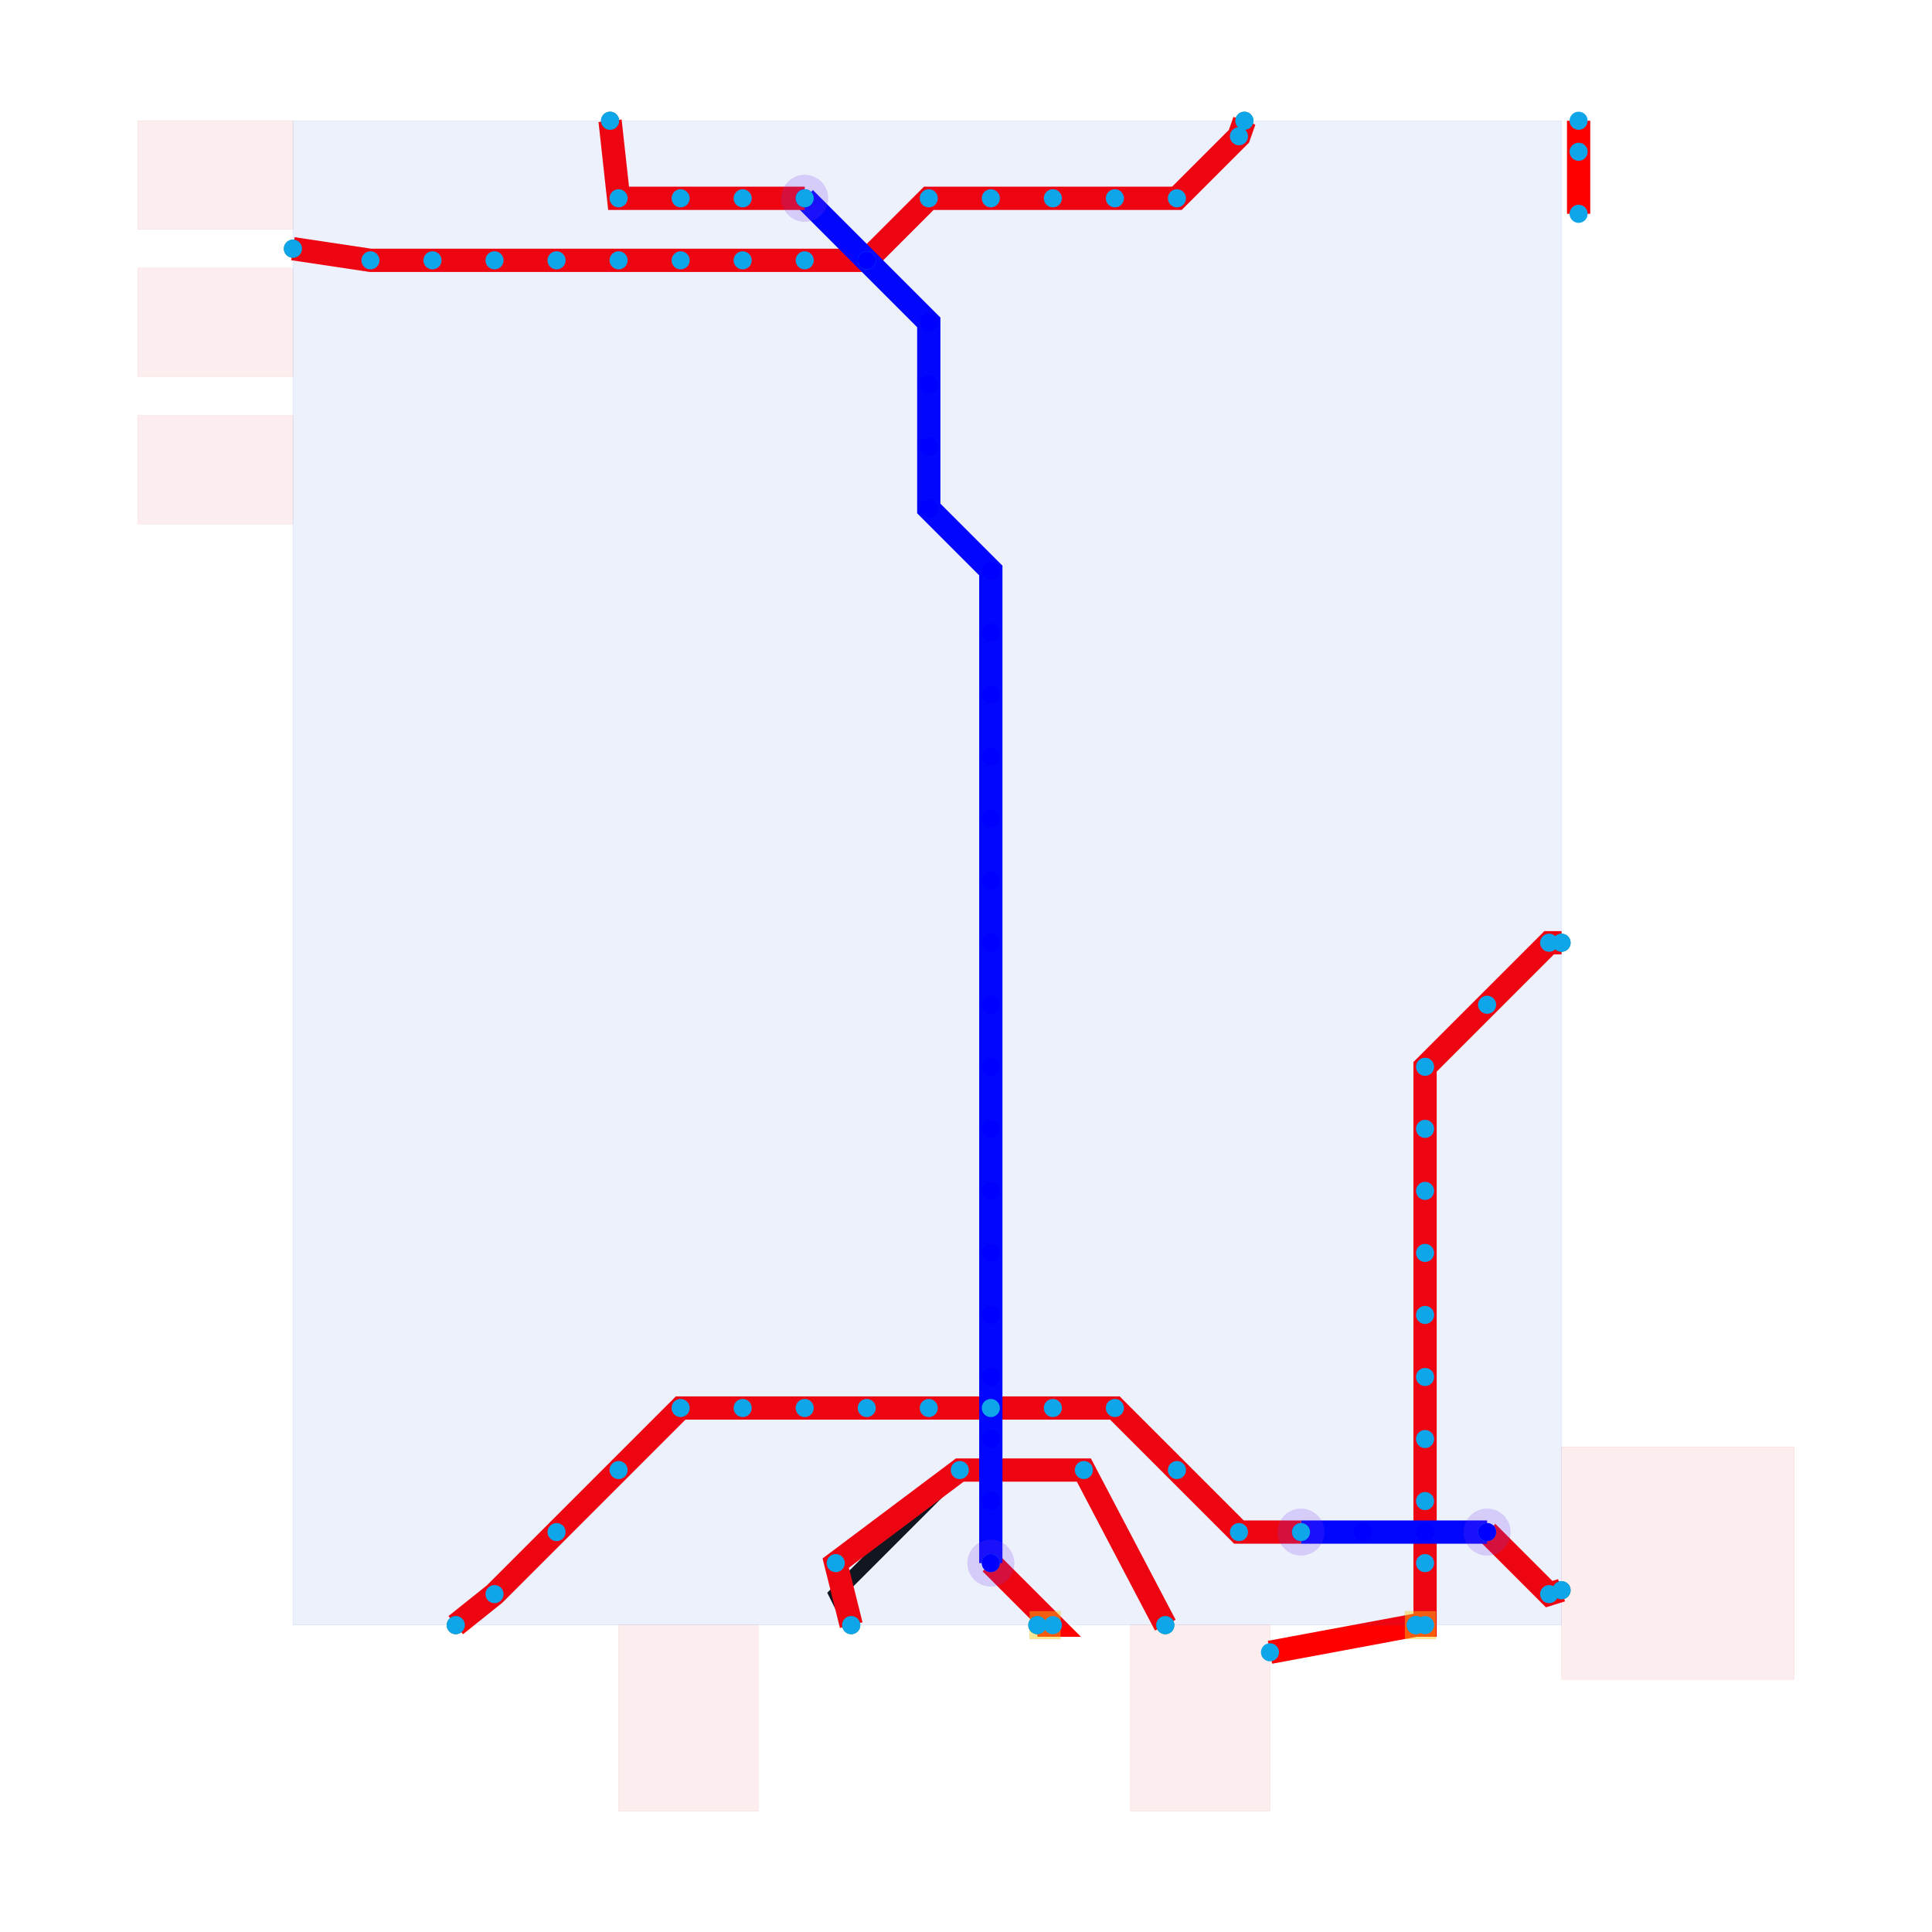
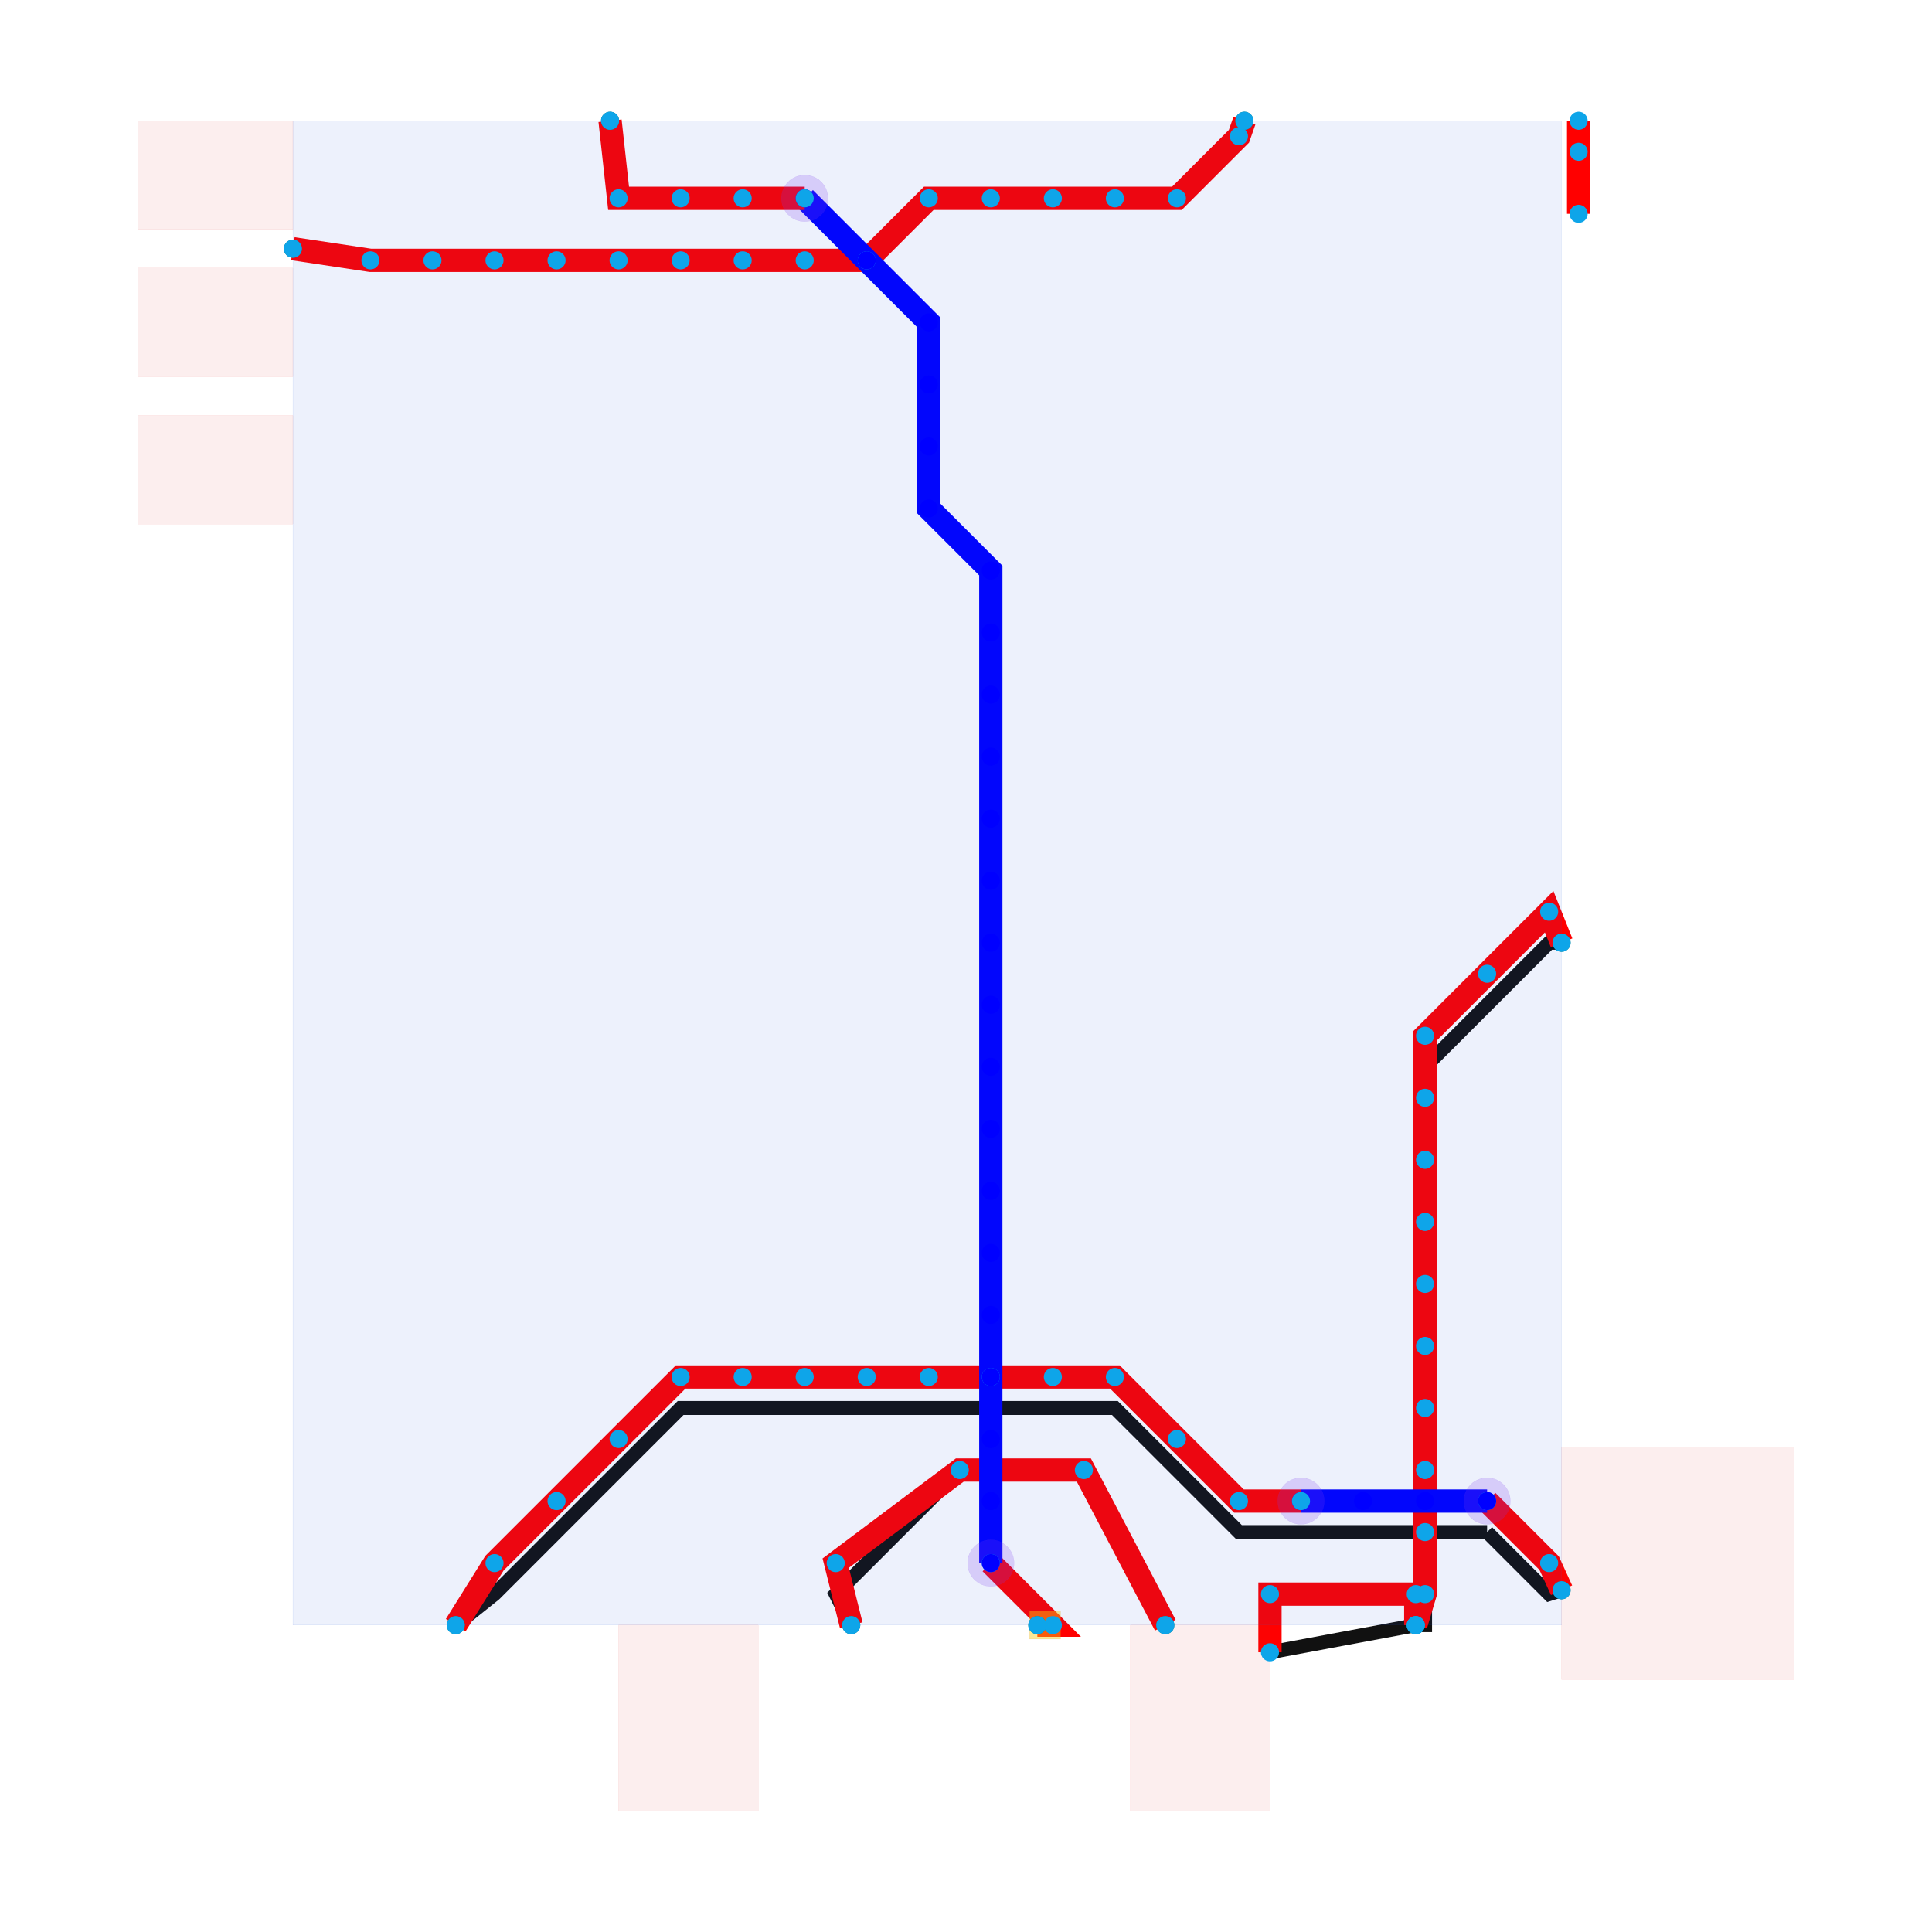
<svg xmlns="http://www.w3.org/2000/svg" width="640" height="640" viewBox="0 0 640 640">
  <rect width="100%" height="100%" fill="white" />
  <g>
    <polyline data-points="3.59,1.7000000000000002 3.5899999999999994,2.3" data-type="line" data-label="original:source_net_3" points="522.936,70.826 522.936,40" fill="none" stroke="#111111" stroke-width="4.624" />
  </g>
  <g>
    <polyline data-points="1.5999999999999999,-7.575 2.5399999999999996,-7.4" data-type="line" data-label="original:source_net_4_mst1" points="420.697,547.339 468.991,538.349" fill="none" stroke="#111111" stroke-width="4.624" />
  </g>
  <g>
    <polyline data-points="2.5399999999999996,-7.4 2.6,-7.4 2.6,-7 2.6,-6.6 2.6,-6.199999999999999 2.6,-5.799999999999999 2.6,-5.399999999999999 2.6,-4.999999999999998 2.6,-4.599999999999998 2.6,-4.1999999999999975 2.6,-3.7999999999999976 3,-3.3999999999999977 3.4,-2.999999999999998 3.48,-3" data-type="line" data-label="original:source_net_4_mst1" points="468.991,538.349 472.073,538.349 472.073,517.798 472.073,497.248 472.073,476.697 472.073,456.147 472.073,435.596 472.073,415.046 472.073,394.495 472.073,373.945 472.073,353.394 492.624,332.844 513.174,312.294 517.284,312.294" fill="none" stroke="#111111" stroke-width="4.624" />
  </g>
  <g>
    <polyline data-points="1.4349999999999996,2.3 1.4000000000000001,2.2 1,1.8000000000000003 0.6,1.8000000000000003 0.19999999999999996,1.8000000000000003 -0.20000000000000007,1.8000000000000003 -0.6000000000000001,1.8000000000000003 -1,1.4000000000000004 -1.4,1.4000000000000004 -1.7999999999999998,1.4000000000000004 -2.1999999999999997,1.4000000000000004 -2.5999999999999996,1.4000000000000004 -2.9999999999999996,1.4000000000000004 -3.3999999999999995,1.4000000000000004 -3.7999999999999994,1.4000000000000004 -4.199999999999999,1.4000000000000004 -4.7,1.475" data-type="line" data-label="original:source_net_6_mst2" points="412.22,40 410.422,45.138 389.872,65.688 369.321,65.688 348.771,65.688 328.22,65.688 307.67,65.688 287.119,86.239 266.569,86.239 246.018,86.239 225.468,86.239 204.917,86.239 184.367,86.239 163.817,86.239 143.266,86.239 122.716,86.239 97.028,82.385" fill="none" stroke="#111111" stroke-width="4.624" />
  </g>
  <g>
    <polyline data-points="-1.1,-7.4 -1.2000000000000002,-7.2 -0.40000000000000013,-6.4 0.3999999999999999,-6.4 0.9249999999999998,-7.4" data-type="line" data-label="original:source_net_4_mst0" points="281.982,538.349 276.844,528.073 317.945,486.972 359.046,486.972 386.018,538.349" fill="none" stroke="#111111" stroke-width="4.624" />
  </g>
  <g>
    <polyline data-points="3.48,-7.175 3.4000000000000004,-7.2 3.0000000000000004,-6.8" data-type="line" data-label="original:source_net_2_mst1" points="517.284,526.789 513.174,528.073 492.624,507.523" fill="none" stroke="#111111" stroke-width="4.624" />
  </g>
  <g>
    <polyline data-points="3.0000000000000004,-6.8 3.0000000000000004,-6.8 2.6000000000000005,-6.8 2.2000000000000006,-6.8 1.8000000000000007,-6.8" data-type="line" data-label="original:source_net_2_mst1" points="492.624,507.523 492.624,507.523 472.073,507.523 451.523,507.523 430.972,507.523" fill="none" stroke="#111111" stroke-width="4.624" />
  </g>
  <g>
    <polyline data-points="1.8000000000000007,-6.8 1.8000000000000007,-6.8 1.4000000000000008,-6.8 1.0000000000000009,-6.3999999999999995 0.6000000000000009,-5.999999999999999 0.20000000000000084,-5.999999999999999 -0.19999999999999918,-5.999999999999999 -0.5999999999999992,-5.999999999999999 -0.9999999999999992,-5.999999999999999 -1.3999999999999992,-5.999999999999999 -1.7999999999999994,-5.999999999999999 -2.1999999999999993,-5.999999999999999 -2.599999999999999,-6.3999999999999995 -2.999999999999999,-6.8 -3.399999999999999,-7.2 -3.6500000000000004,-7.3999999999999995" data-type="line" data-label="original:source_net_2_mst1" points="430.972,507.523 430.972,507.523 410.422,507.523 389.872,486.972 369.321,466.422 348.771,466.422 328.22,466.422 307.67,466.422 287.119,466.422 266.569,466.422 246.018,466.422 225.468,466.422 204.917,486.972 184.367,507.523 163.817,528.073 150.972,538.349" fill="none" stroke="#111111" stroke-width="4.624" />
  </g>
  <g>
    <polyline data-points="0.10000000000000009,-7.4 0.2,-7.4 -0.2,-7" data-type="line" data-label="original:source_net_0_mst1" points="343.633,538.349 348.771,538.349 328.22,517.798" fill="none" stroke="#111111" stroke-width="4.624" />
  </g>
  <g>
    <polyline data-points="-0.2,-7 -0.2,-7 -0.2,-6.6 -0.2,-6.199999999999999 -0.2,-5.799999999999999 -0.2,-5.399999999999999 -0.2,-4.999999999999998 -0.2,-4.599999999999998 -0.2,-4.1999999999999975 -0.2,-3.7999999999999976 -0.2,-3.3999999999999977 -0.2,-2.999999999999998 -0.2,-2.599999999999998 -0.2,-2.199999999999998 -0.2,-1.799999999999998 -0.2,-1.3999999999999981 -0.2,-0.9999999999999981 -0.2,-0.5999999999999981 -0.6000000000000001,-0.19999999999999807 -0.6000000000000001,0.20000000000000195 -0.6000000000000001,0.600000000000002 -0.6000000000000001,1.000000000000002 -1,1.4000000000000021 -1.4,1.800000000000002" data-type="line" data-label="original:source_net_0_mst1" points="328.22,517.798 328.22,517.798 328.22,497.248 328.22,476.697 328.22,456.147 328.22,435.596 328.22,415.046 328.22,394.495 328.22,373.945 328.22,353.394 328.22,332.844 328.22,312.294 328.22,291.743 328.22,271.193 328.22,250.642 328.22,230.092 328.22,209.541 328.22,188.991 307.67,168.44 307.67,147.89 307.67,127.339 307.67,106.789 287.119,86.239 266.569,65.688" fill="none" stroke="#111111" stroke-width="4.624" />
  </g>
  <g>
    <polyline data-points="-1.4,1.800000000000002 -1.4,1.800000000000002 -1.7999999999999998,1.800000000000002 -2.1999999999999997,1.800000000000002 -2.5999999999999996,1.800000000000002 -2.6550000000000002,2.3" data-type="line" data-label="original:source_net_0_mst1" points="266.569,65.688 266.569,65.688 246.018,65.688 225.468,65.688 204.917,65.688 202.092,40" fill="none" stroke="#111111" stroke-width="4.624" />
  </g>
  <g>
    <polyline data-points="3.59,1.7000000000000002 3.59,2.0999999999999996 3.5899999999999994,2.3" data-type="line" data-label="source_net_3" points="522.936,70.826 522.936,50.275 522.936,40" fill="none" stroke="#FF0000" stroke-width="7.706" />
  </g>
  <g>
-     <polyline data-points="1.5999999999999999,-7.575 2.5399999999999996,-7.4" data-type="line" data-label="source_net_4_mst1" points="420.697,547.339 468.991,538.349" fill="none" stroke="#FF0000" stroke-width="7.706" />
-   </g>
-   <g>
-     <polyline data-points="2.5399999999999996,-7.4 2.6,-7.4 2.6,-7 2.6,-6.6 2.6,-6.199999999999999 2.6,-5.799999999999999 2.6,-5.399999999999999 2.6,-4.999999999999998 2.6,-4.599999999999998 2.6,-4.1999999999999975 2.6,-3.7999999999999976 3,-3.3999999999999977 3.4,-2.999999999999998 3.48,-3" data-type="line" data-label="source_net_4_mst1" points="468.991,538.349 472.073,538.349 472.073,517.798 472.073,497.248 472.073,476.697 472.073,456.147 472.073,435.596 472.073,415.046 472.073,394.495 472.073,373.945 472.073,353.394 492.624,332.844 513.174,312.294 517.284,312.294" fill="none" stroke="#FF0000" stroke-width="7.706" />
+     <polyline data-points="1.5999999999999999,-7.575 1.5999999999999999,-7.199999999999999 2.5399999999999996,-7.199999999999999 2.5399999999999996,-7.4" data-type="line" data-label="source_net_4_mst1" points="420.697,547.339 420.697,528.073 468.991,528.073 468.991,538.349" fill="none" stroke="#FF0000" stroke-width="7.706" />
+   </g>
+   <g>
+     <polyline data-points="2.5399999999999996,-7.4 2.6,-7.2 2.6,-6.8 2.6,-6.3999999999999995 2.6,-5.999999999999999 2.6,-5.599999999999999 2.6,-5.199999999999998 2.6,-4.799999999999998 2.6,-4.399999999999998 2.6,-3.9999999999999973 2.6,-3.5999999999999974 3,-3.1999999999999975 3.4,-2.7999999999999976 3.48,-3" data-type="line" data-label="source_net_4_mst1" points="468.991,538.349 472.073,528.073 472.073,507.523 472.073,486.972 472.073,466.422 472.073,445.872 472.073,425.321 472.073,404.771 472.073,384.22 472.073,363.67 472.073,343.119 492.624,322.569 513.174,302.018 517.284,312.294" fill="none" stroke="#FF0000" stroke-width="7.706" />
  </g>
  <g>
    <polyline data-points="1.4349999999999996,2.3 1.4000000000000001,2.2 1,1.8000000000000003 0.6,1.8000000000000003 0.19999999999999996,1.8000000000000003 -0.20000000000000007,1.8000000000000003 -0.6000000000000001,1.8000000000000003 -1,1.4000000000000004 -1.4,1.4000000000000004 -1.7999999999999998,1.4000000000000004 -2.1999999999999997,1.4000000000000004 -2.5999999999999996,1.4000000000000004 -2.9999999999999996,1.4000000000000004 -3.3999999999999995,1.4000000000000004 -3.7999999999999994,1.4000000000000004 -4.199999999999999,1.4000000000000004 -4.7,1.475" data-type="line" data-label="source_net_6_mst2" points="412.22,40 410.422,45.138 389.872,65.688 369.321,65.688 348.771,65.688 328.22,65.688 307.67,65.688 287.119,86.239 266.569,86.239 246.018,86.239 225.468,86.239 204.917,86.239 184.367,86.239 163.817,86.239 143.266,86.239 122.716,86.239 97.028,82.385" fill="none" stroke="#FF0000" stroke-width="7.706" />
  </g>
  <g>
    <polyline data-points="-1.1,-7.4 -1.2000000000000002,-7 -0.40000000000000013,-6.4 0.3999999999999999,-6.4 0.9249999999999998,-7.4" data-type="line" data-label="source_net_4_mst0" points="281.982,538.349 276.844,517.798 317.945,486.972 359.046,486.972 386.018,538.349" fill="none" stroke="#FF0000" stroke-width="7.706" />
  </g>
  <g>
-     <polyline data-points="3.48,-7.175 3.4000000000000004,-7.2 3.0000000000000004,-6.8" data-type="line" data-label="source_net_2_mst1" points="517.284,526.789 513.174,528.073 492.624,507.523" fill="none" stroke="#FF0000" stroke-width="7.706" />
-   </g>
-   <g>
-     <polyline data-points="3.0000000000000004,-6.8 3.0000000000000004,-6.8 2.6000000000000005,-6.8 2.2000000000000006,-6.8 1.8000000000000007,-6.8" data-type="line" data-label="source_net_2_mst1" points="492.624,507.523 492.624,507.523 472.073,507.523 451.523,507.523 430.972,507.523" fill="none" stroke="#0000FF" stroke-width="7.706" />
-   </g>
-   <g>
-     <polyline data-points="1.8000000000000007,-6.8 1.8000000000000007,-6.8 1.4000000000000008,-6.8 1.0000000000000009,-6.3999999999999995 0.6000000000000009,-5.999999999999999 0.20000000000000084,-5.999999999999999 -0.19999999999999918,-5.999999999999999 -0.5999999999999992,-5.999999999999999 -0.9999999999999992,-5.999999999999999 -1.3999999999999992,-5.999999999999999 -1.7999999999999994,-5.999999999999999 -2.1999999999999993,-5.999999999999999 -2.599999999999999,-6.3999999999999995 -2.999999999999999,-6.8 -3.399999999999999,-7.2 -3.6500000000000004,-7.3999999999999995" data-type="line" data-label="source_net_2_mst1" points="430.972,507.523 430.972,507.523 410.422,507.523 389.872,486.972 369.321,466.422 348.771,466.422 328.22,466.422 307.67,466.422 287.119,466.422 266.569,466.422 246.018,466.422 225.468,466.422 204.917,486.972 184.367,507.523 163.817,528.073 150.972,538.349" fill="none" stroke="#FF0000" stroke-width="7.706" />
+     <polyline data-points="3.48,-7.175 3.4000000000000004,-7 3.0000000000000004,-6.6" data-type="line" data-label="source_net_2_mst1" points="517.284,526.789 513.174,517.798 492.624,497.248" fill="none" stroke="#FF0000" stroke-width="7.706" />
+   </g>
+   <g>
+     <polyline data-points="3.0000000000000004,-6.6 3.0000000000000004,-6.6 2.6000000000000005,-6.6 2.2000000000000006,-6.6 1.8000000000000007,-6.6" data-type="line" data-label="source_net_2_mst1" points="492.624,497.248 492.624,497.248 472.073,497.248 451.523,497.248 430.972,497.248" fill="none" stroke="#0000FF" stroke-width="7.706" />
+   </g>
+   <g>
+     <polyline data-points="1.8000000000000007,-6.6 1.8000000000000007,-6.6 1.4000000000000008,-6.6 1.0000000000000009,-6.199999999999999 0.6000000000000009,-5.799999999999999 0.20000000000000084,-5.799999999999999 -0.19999999999999918,-5.799999999999999 -0.5999999999999992,-5.799999999999999 -0.9999999999999992,-5.799999999999999 -1.3999999999999992,-5.799999999999999 -1.7999999999999994,-5.799999999999999 -2.1999999999999993,-5.799999999999999 -2.599999999999999,-6.199999999999999 -2.999999999999999,-6.6 -3.399999999999999,-7 -3.6500000000000004,-7.3999999999999995" data-type="line" data-label="source_net_2_mst1" points="430.972,497.248 430.972,497.248 410.422,497.248 389.872,476.697 369.321,456.147 348.771,456.147 328.22,456.147 307.67,456.147 287.119,456.147 266.569,456.147 246.018,456.147 225.468,456.147 204.917,476.697 184.367,497.248 163.817,517.798 150.972,538.349" fill="none" stroke="#FF0000" stroke-width="7.706" />
  </g>
  <g>
    <polyline data-points="0.10000000000000009,-7.4 0.2,-7.4 -0.2,-7" data-type="line" data-label="source_net_0_mst1" points="343.633,538.349 348.771,538.349 328.22,517.798" fill="none" stroke="#FF0000" stroke-width="7.706" />
  </g>
  <g>
    <polyline data-points="-0.2,-7 -0.2,-7 -0.2,-6.6 -0.2,-6.199999999999999 -0.2,-5.799999999999999 -0.2,-5.399999999999999 -0.2,-4.999999999999998 -0.2,-4.599999999999998 -0.2,-4.1999999999999975 -0.2,-3.7999999999999976 -0.2,-3.3999999999999977 -0.2,-2.999999999999998 -0.2,-2.599999999999998 -0.2,-2.199999999999998 -0.2,-1.799999999999998 -0.2,-1.3999999999999981 -0.2,-0.9999999999999981 -0.2,-0.5999999999999981 -0.6000000000000001,-0.19999999999999807 -0.6000000000000001,0.20000000000000195 -0.6000000000000001,0.600000000000002 -0.6000000000000001,1.000000000000002 -1,1.4000000000000021 -1.4,1.800000000000002" data-type="line" data-label="source_net_0_mst1" points="328.22,517.798 328.22,517.798 328.22,497.248 328.22,476.697 328.22,456.147 328.22,435.596 328.22,415.046 328.22,394.495 328.22,373.945 328.22,353.394 328.22,332.844 328.22,312.294 328.22,291.743 328.22,271.193 328.22,250.642 328.22,230.092 328.22,209.541 328.22,188.991 307.67,168.44 307.67,147.89 307.67,127.339 307.67,106.789 287.119,86.239 266.569,65.688" fill="none" stroke="#0000FF" stroke-width="7.706" />
  </g>
  <g>
    <polyline data-points="-1.4,1.800000000000002 -1.4,1.800000000000002 -1.7999999999999998,1.800000000000002 -2.1999999999999997,1.800000000000002 -2.5999999999999996,1.800000000000002 -2.6550000000000002,2.3" data-type="line" data-label="source_net_0_mst1" points="266.569,65.688 266.569,65.688 246.018,65.688 225.468,65.688 204.917,65.688 202.092,40" fill="none" stroke="#FF0000" stroke-width="7.706" />
  </g>
  <g>
    <rect data-type="rect" data-label="cmn_2" data-x="-0.6100000000000003" data-y="-2.55" x="97.028" y="40" width="420.257" height="498.349" fill="rgba(29, 78, 216, 0.08)" stroke="#1d4ed8" stroke-width="0.019" />
  </g>
  <g>
    <rect data-type="rect" data-label="obstacle:rect:0" data-x="1.15" data-y="-8" x="374.459" y="538.349" width="46.239" height="61.651" fill="rgba(220, 38, 38, 0.08)" stroke="#dc2626" stroke-width="0.019" />
  </g>
  <g>
    <rect data-type="rect" data-label="obstacle:rect:1" data-x="4.23" data-y="-7" x="517.284" y="479.266" width="77.064" height="77.064" fill="rgba(220, 38, 38, 0.08)" stroke="#dc2626" stroke-width="0.019" />
  </g>
  <g>
    <rect data-type="rect" data-label="obstacle:rect:2" data-x="-5.2" data-y="1.95" x="45.651" y="40" width="51.376" height="35.963" fill="rgba(220, 38, 38, 0.08)" stroke="#dc2626" stroke-width="0.019" />
  </g>
  <g>
    <rect data-type="rect" data-label="obstacle:rect:3" data-x="-5.2" data-y="1" x="45.651" y="88.807" width="51.376" height="35.963" fill="rgba(220, 38, 38, 0.08)" stroke="#dc2626" stroke-width="0.019" />
  </g>
  <g>
    <rect data-type="rect" data-label="obstacle:rect:4" data-x="-5.2" data-y="0.050000000000000044" x="45.651" y="137.615" width="51.376" height="35.963" fill="rgba(220, 38, 38, 0.08)" stroke="#dc2626" stroke-width="0.019" />
  </g>
  <g>
    <rect data-type="rect" data-label="obstacle:rect:5" data-x="-2.15" data-y="-8" x="204.917" y="538.349" width="46.239" height="61.651" fill="rgba(220, 38, 38, 0.08)" stroke="#dc2626" stroke-width="0.019" />
  </g>
  <g>
-     <rect data-type="rect" data-label="boundary-hit:2:0" data-x="2.57" data-y="-7.4" x="465.394" y="533.725" width="10.275" height="9.248" fill="rgba(250, 204, 21, 0.45)" stroke="#b45309" stroke-width="0.019" />
-   </g>
-   <g>
    <rect data-type="rect" data-label="boundary-hit:6:0" data-x="0.15000000000000005" data-y="-7.4" x="341.064" y="533.725" width="10.275" height="9.248" fill="rgba(250, 204, 21, 0.45)" stroke="#b45309" stroke-width="0.019" />
  </g>
-   <circle data-type="circle" data-label="" data-x="3.0000000000000004" data-y="-6.8" cx="492.624" cy="507.523" r="7.706" fill="rgba(124, 58, 237, 0.2)" stroke="#7c3aed" stroke-width="0.019" />
-   <circle data-type="circle" data-label="" data-x="1.8000000000000007" data-y="-6.8" cx="430.972" cy="507.523" r="7.706" fill="rgba(124, 58, 237, 0.2)" stroke="#7c3aed" stroke-width="0.019" />
+   <circle data-type="circle" data-label="" data-x="3.0000000000000004" data-y="-6.6" cx="492.624" cy="497.248" r="7.706" fill="rgba(124, 58, 237, 0.2)" stroke="#7c3aed" stroke-width="0.019" />
+   <circle data-type="circle" data-label="" data-x="1.8000000000000007" data-y="-6.6" cx="430.972" cy="497.248" r="7.706" fill="rgba(124, 58, 237, 0.2)" stroke="#7c3aed" stroke-width="0.019" />
  <circle data-type="circle" data-label="" data-x="-0.2" data-y="-7" cx="328.22" cy="517.798" r="7.706" fill="rgba(124, 58, 237, 0.2)" stroke="#7c3aed" stroke-width="0.019" />
  <circle data-type="circle" data-label="" data-x="-1.4" data-y="1.800000000000002" cx="266.569" cy="65.688" r="7.706" fill="rgba(124, 58, 237, 0.2)" stroke="#7c3aed" stroke-width="0.019" />
  <g>
    <circle data-type="point" data-label="source_net_4_mst1" data-x="2.5399999999999996" data-y="-7.4" cx="468.991" cy="538.349" r="3" fill="#0f766e" />
  </g>
  <g>
    <circle data-type="point" data-label="source_net_4_mst1" data-x="3.48" data-y="-3" cx="517.284" cy="312.294" r="3" fill="#0f766e" />
  </g>
  <g>
    <circle data-type="point" data-label="source_net_0_mst1" data-x="0.10000000000000009" data-y="-7.4" cx="343.633" cy="538.349" r="3" fill="#0f766e" />
  </g>
  <g>
    <circle data-type="point" data-label="source_net_0_mst1" data-x="-2.6550000000000002" data-y="2.3" cx="202.092" cy="40" r="3" fill="#0f766e" />
  </g>
  <g>
    <circle data-type="point" data-label="source_net_4_mst0" data-x="-1.1" data-y="-7.4" cx="281.982" cy="538.349" r="3" fill="#0f766e" />
  </g>
  <g>
    <circle data-type="point" data-label="source_net_4_mst0" data-x="0.9249999999999998" data-y="-7.4" cx="386.018" cy="538.349" r="3" fill="#0f766e" />
  </g>
  <g>
    <circle data-type="point" data-label="source_net_6_mst2" data-x="-4.7" data-y="1.475" cx="97.028" cy="82.385" r="3" fill="#0f766e" />
  </g>
  <g>
    <circle data-type="point" data-label="source_net_6_mst2" data-x="1.4349999999999996" data-y="2.3" cx="412.22" cy="40" r="3" fill="#0f766e" />
  </g>
  <g>
    <circle data-type="point" data-label="source_net_2_mst1" data-x="-3.6500000000000004" data-y="-7.3999999999999995" cx="150.972" cy="538.349" r="3" fill="#0f766e" />
  </g>
  <g>
    <circle data-type="point" data-label="source_net_2_mst1" data-x="3.48" data-y="-7.175" cx="517.284" cy="526.789" r="3" fill="#0f766e" />
  </g>
  <g>
    <circle data-type="point" data-label="" data-x="3.59" data-y="1.7000000000000002" cx="522.936" cy="70.826" r="3" fill="#0ea5e9" />
  </g>
  <g>
    <circle data-type="point" data-label="" data-x="3.59" data-y="2.0999999999999996" cx="522.936" cy="50.275" r="3" fill="#0ea5e9" />
  </g>
  <g>
    <circle data-type="point" data-label="" data-x="3.5899999999999994" data-y="2.3" cx="522.936" cy="40" r="3" fill="#0ea5e9" />
  </g>
  <g>
    <circle data-type="point" data-label="" data-x="1.5999999999999999" data-y="-7.575" cx="420.697" cy="547.339" r="3" fill="#0ea5e9" />
  </g>
  <g>
+     <circle data-type="point" data-label="" data-x="1.5999999999999999" data-y="-7.199999999999999" cx="420.697" cy="528.073" r="3" fill="#0ea5e9" />
+   </g>
+   <g>
+     <circle data-type="point" data-label="" data-x="2.5399999999999996" data-y="-7.199999999999999" cx="468.991" cy="528.073" r="3" fill="#0ea5e9" />
+   </g>
+   <g>
    <circle data-type="point" data-label="" data-x="2.5399999999999996" data-y="-7.4" cx="468.991" cy="538.349" r="3" fill="#0ea5e9" />
  </g>
  <g>
    <circle data-type="point" data-label="" data-x="2.5399999999999996" data-y="-7.4" cx="468.991" cy="538.349" r="3" fill="#0ea5e9" />
  </g>
  <g>
-     <circle data-type="point" data-label="" data-x="2.6" data-y="-7.4" cx="472.073" cy="538.349" r="3" fill="#0ea5e9" />
-   </g>
-   <g>
-     <circle data-type="point" data-label="" data-x="2.6" data-y="-7" cx="472.073" cy="517.798" r="3" fill="#0ea5e9" />
-   </g>
-   <g>
-     <circle data-type="point" data-label="" data-x="2.6" data-y="-6.6" cx="472.073" cy="497.248" r="3" fill="#0ea5e9" />
-   </g>
-   <g>
-     <circle data-type="point" data-label="" data-x="2.6" data-y="-6.199999999999999" cx="472.073" cy="476.697" r="3" fill="#0ea5e9" />
-   </g>
-   <g>
-     <circle data-type="point" data-label="" data-x="2.6" data-y="-5.799999999999999" cx="472.073" cy="456.147" r="3" fill="#0ea5e9" />
-   </g>
-   <g>
-     <circle data-type="point" data-label="" data-x="2.6" data-y="-5.399999999999999" cx="472.073" cy="435.596" r="3" fill="#0ea5e9" />
-   </g>
-   <g>
-     <circle data-type="point" data-label="" data-x="2.6" data-y="-4.999999999999998" cx="472.073" cy="415.046" r="3" fill="#0ea5e9" />
-   </g>
-   <g>
-     <circle data-type="point" data-label="" data-x="2.6" data-y="-4.599999999999998" cx="472.073" cy="394.495" r="3" fill="#0ea5e9" />
-   </g>
-   <g>
-     <circle data-type="point" data-label="" data-x="2.6" data-y="-4.1999999999999975" cx="472.073" cy="373.945" r="3" fill="#0ea5e9" />
-   </g>
-   <g>
-     <circle data-type="point" data-label="" data-x="2.6" data-y="-3.7999999999999976" cx="472.073" cy="353.394" r="3" fill="#0ea5e9" />
-   </g>
-   <g>
-     <circle data-type="point" data-label="" data-x="3" data-y="-3.3999999999999977" cx="492.624" cy="332.844" r="3" fill="#0ea5e9" />
-   </g>
-   <g>
-     <circle data-type="point" data-label="" data-x="3.4" data-y="-2.999999999999998" cx="513.174" cy="312.294" r="3" fill="#0ea5e9" />
+     <circle data-type="point" data-label="" data-x="2.6" data-y="-7.2" cx="472.073" cy="528.073" r="3" fill="#0ea5e9" />
+   </g>
+   <g>
+     <circle data-type="point" data-label="" data-x="2.6" data-y="-6.8" cx="472.073" cy="507.523" r="3" fill="#0ea5e9" />
+   </g>
+   <g>
+     <circle data-type="point" data-label="" data-x="2.6" data-y="-6.3999999999999995" cx="472.073" cy="486.972" r="3" fill="#0ea5e9" />
+   </g>
+   <g>
+     <circle data-type="point" data-label="" data-x="2.6" data-y="-5.999999999999999" cx="472.073" cy="466.422" r="3" fill="#0ea5e9" />
+   </g>
+   <g>
+     <circle data-type="point" data-label="" data-x="2.6" data-y="-5.599999999999999" cx="472.073" cy="445.872" r="3" fill="#0ea5e9" />
+   </g>
+   <g>
+     <circle data-type="point" data-label="" data-x="2.6" data-y="-5.199999999999998" cx="472.073" cy="425.321" r="3" fill="#0ea5e9" />
+   </g>
+   <g>
+     <circle data-type="point" data-label="" data-x="2.6" data-y="-4.799999999999998" cx="472.073" cy="404.771" r="3" fill="#0ea5e9" />
+   </g>
+   <g>
+     <circle data-type="point" data-label="" data-x="2.6" data-y="-4.399999999999998" cx="472.073" cy="384.22" r="3" fill="#0ea5e9" />
+   </g>
+   <g>
+     <circle data-type="point" data-label="" data-x="2.6" data-y="-3.9999999999999973" cx="472.073" cy="363.67" r="3" fill="#0ea5e9" />
+   </g>
+   <g>
+     <circle data-type="point" data-label="" data-x="2.6" data-y="-3.5999999999999974" cx="472.073" cy="343.119" r="3" fill="#0ea5e9" />
+   </g>
+   <g>
+     <circle data-type="point" data-label="" data-x="3" data-y="-3.1999999999999975" cx="492.624" cy="322.569" r="3" fill="#0ea5e9" />
+   </g>
+   <g>
+     <circle data-type="point" data-label="" data-x="3.4" data-y="-2.7999999999999976" cx="513.174" cy="302.018" r="3" fill="#0ea5e9" />
  </g>
  <g>
    <circle data-type="point" data-label="" data-x="3.48" data-y="-3" cx="517.284" cy="312.294" r="3" fill="#0ea5e9" />
  </g>
  <g>
    <circle data-type="point" data-label="" data-x="1.4349999999999996" data-y="2.3" cx="412.22" cy="40" r="3" fill="#0ea5e9" />
  </g>
  <g>
    <circle data-type="point" data-label="" data-x="1.4000000000000001" data-y="2.2" cx="410.422" cy="45.138" r="3" fill="#0ea5e9" />
  </g>
  <g>
    <circle data-type="point" data-label="" data-x="1" data-y="1.8000000000000003" cx="389.872" cy="65.688" r="3" fill="#0ea5e9" />
  </g>
  <g>
    <circle data-type="point" data-label="" data-x="0.6" data-y="1.8000000000000003" cx="369.321" cy="65.688" r="3" fill="#0ea5e9" />
  </g>
  <g>
    <circle data-type="point" data-label="" data-x="0.19999999999999996" data-y="1.8000000000000003" cx="348.771" cy="65.688" r="3" fill="#0ea5e9" />
  </g>
  <g>
    <circle data-type="point" data-label="" data-x="-0.20000000000000007" data-y="1.8000000000000003" cx="328.22" cy="65.688" r="3" fill="#0ea5e9" />
  </g>
  <g>
    <circle data-type="point" data-label="" data-x="-0.6000000000000001" data-y="1.8000000000000003" cx="307.67" cy="65.688" r="3" fill="#0ea5e9" />
  </g>
  <g>
    <circle data-type="point" data-label="" data-x="-1" data-y="1.4000000000000004" cx="287.119" cy="86.239" r="3" fill="#0ea5e9" />
  </g>
  <g>
    <circle data-type="point" data-label="" data-x="-1.4" data-y="1.4000000000000004" cx="266.569" cy="86.239" r="3" fill="#0ea5e9" />
  </g>
  <g>
    <circle data-type="point" data-label="" data-x="-1.7999999999999998" data-y="1.4000000000000004" cx="246.018" cy="86.239" r="3" fill="#0ea5e9" />
  </g>
  <g>
    <circle data-type="point" data-label="" data-x="-2.1999999999999997" data-y="1.4000000000000004" cx="225.468" cy="86.239" r="3" fill="#0ea5e9" />
  </g>
  <g>
    <circle data-type="point" data-label="" data-x="-2.5999999999999996" data-y="1.4000000000000004" cx="204.917" cy="86.239" r="3" fill="#0ea5e9" />
  </g>
  <g>
    <circle data-type="point" data-label="" data-x="-2.9999999999999996" data-y="1.4000000000000004" cx="184.367" cy="86.239" r="3" fill="#0ea5e9" />
  </g>
  <g>
    <circle data-type="point" data-label="" data-x="-3.3999999999999995" data-y="1.4000000000000004" cx="163.817" cy="86.239" r="3" fill="#0ea5e9" />
  </g>
  <g>
    <circle data-type="point" data-label="" data-x="-3.7999999999999994" data-y="1.4000000000000004" cx="143.266" cy="86.239" r="3" fill="#0ea5e9" />
  </g>
  <g>
    <circle data-type="point" data-label="" data-x="-4.199999999999999" data-y="1.4000000000000004" cx="122.716" cy="86.239" r="3" fill="#0ea5e9" />
  </g>
  <g>
    <circle data-type="point" data-label="" data-x="-4.7" data-y="1.475" cx="97.028" cy="82.385" r="3" fill="#0ea5e9" />
  </g>
  <g>
    <circle data-type="point" data-label="" data-x="-1.1" data-y="-7.4" cx="281.982" cy="538.349" r="3" fill="#0ea5e9" />
  </g>
  <g>
    <circle data-type="point" data-label="" data-x="-1.2000000000000002" data-y="-7" cx="276.844" cy="517.798" r="3" fill="#0ea5e9" />
  </g>
  <g>
    <circle data-type="point" data-label="" data-x="-0.40000000000000013" data-y="-6.4" cx="317.945" cy="486.972" r="3" fill="#0ea5e9" />
  </g>
  <g>
    <circle data-type="point" data-label="" data-x="0.3999999999999999" data-y="-6.4" cx="359.046" cy="486.972" r="3" fill="#0ea5e9" />
  </g>
  <g>
    <circle data-type="point" data-label="" data-x="0.9249999999999998" data-y="-7.4" cx="386.018" cy="538.349" r="3" fill="#0ea5e9" />
  </g>
  <g>
    <circle data-type="point" data-label="" data-x="3.48" data-y="-7.175" cx="517.284" cy="526.789" r="3" fill="#0ea5e9" />
  </g>
  <g>
-     <circle data-type="point" data-label="" data-x="3.4000000000000004" data-y="-7.2" cx="513.174" cy="528.073" r="3" fill="#0ea5e9" />
-   </g>
-   <g>
-     <circle data-type="point" data-label="" data-x="3.0000000000000004" data-y="-6.8" cx="492.624" cy="507.523" r="3" fill="#0ea5e9" />
-   </g>
-   <g>
-     <circle data-type="point" data-label="" data-x="3.0000000000000004" data-y="-6.8" cx="492.624" cy="507.523" r="3" fill="#0000FF" />
-   </g>
-   <g>
-     <circle data-type="point" data-label="" data-x="2.6000000000000005" data-y="-6.8" cx="472.073" cy="507.523" r="3" fill="#0000FF" />
-   </g>
-   <g>
-     <circle data-type="point" data-label="" data-x="2.2000000000000006" data-y="-6.8" cx="451.523" cy="507.523" r="3" fill="#0000FF" />
-   </g>
-   <g>
-     <circle data-type="point" data-label="" data-x="1.8000000000000007" data-y="-6.8" cx="430.972" cy="507.523" r="3" fill="#0000FF" />
-   </g>
-   <g>
-     <circle data-type="point" data-label="" data-x="1.8000000000000007" data-y="-6.8" cx="430.972" cy="507.523" r="3" fill="#0ea5e9" />
-   </g>
-   <g>
-     <circle data-type="point" data-label="" data-x="1.4000000000000008" data-y="-6.8" cx="410.422" cy="507.523" r="3" fill="#0ea5e9" />
-   </g>
-   <g>
-     <circle data-type="point" data-label="" data-x="1.0000000000000009" data-y="-6.3999999999999995" cx="389.872" cy="486.972" r="3" fill="#0ea5e9" />
-   </g>
-   <g>
-     <circle data-type="point" data-label="" data-x="0.6000000000000009" data-y="-5.999999999999999" cx="369.321" cy="466.422" r="3" fill="#0ea5e9" />
-   </g>
-   <g>
-     <circle data-type="point" data-label="" data-x="0.20000000000000084" data-y="-5.999999999999999" cx="348.771" cy="466.422" r="3" fill="#0ea5e9" />
-   </g>
-   <g>
-     <circle data-type="point" data-label="" data-x="-0.19999999999999918" data-y="-5.999999999999999" cx="328.22" cy="466.422" r="3" fill="#0ea5e9" />
-   </g>
-   <g>
-     <circle data-type="point" data-label="" data-x="-0.5999999999999992" data-y="-5.999999999999999" cx="307.67" cy="466.422" r="3" fill="#0ea5e9" />
-   </g>
-   <g>
-     <circle data-type="point" data-label="" data-x="-0.9999999999999992" data-y="-5.999999999999999" cx="287.119" cy="466.422" r="3" fill="#0ea5e9" />
-   </g>
-   <g>
-     <circle data-type="point" data-label="" data-x="-1.3999999999999992" data-y="-5.999999999999999" cx="266.569" cy="466.422" r="3" fill="#0ea5e9" />
-   </g>
-   <g>
-     <circle data-type="point" data-label="" data-x="-1.7999999999999994" data-y="-5.999999999999999" cx="246.018" cy="466.422" r="3" fill="#0ea5e9" />
-   </g>
-   <g>
-     <circle data-type="point" data-label="" data-x="-2.1999999999999993" data-y="-5.999999999999999" cx="225.468" cy="466.422" r="3" fill="#0ea5e9" />
-   </g>
-   <g>
-     <circle data-type="point" data-label="" data-x="-2.599999999999999" data-y="-6.3999999999999995" cx="204.917" cy="486.972" r="3" fill="#0ea5e9" />
-   </g>
-   <g>
-     <circle data-type="point" data-label="" data-x="-2.999999999999999" data-y="-6.8" cx="184.367" cy="507.523" r="3" fill="#0ea5e9" />
-   </g>
-   <g>
-     <circle data-type="point" data-label="" data-x="-3.399999999999999" data-y="-7.2" cx="163.817" cy="528.073" r="3" fill="#0ea5e9" />
+     <circle data-type="point" data-label="" data-x="3.4000000000000004" data-y="-7" cx="513.174" cy="517.798" r="3" fill="#0ea5e9" />
+   </g>
+   <g>
+     <circle data-type="point" data-label="" data-x="3.0000000000000004" data-y="-6.6" cx="492.624" cy="497.248" r="3" fill="#0ea5e9" />
+   </g>
+   <g>
+     <circle data-type="point" data-label="" data-x="3.0000000000000004" data-y="-6.6" cx="492.624" cy="497.248" r="3" fill="#0000FF" />
+   </g>
+   <g>
+     <circle data-type="point" data-label="" data-x="2.6000000000000005" data-y="-6.6" cx="472.073" cy="497.248" r="3" fill="#0000FF" />
+   </g>
+   <g>
+     <circle data-type="point" data-label="" data-x="2.2000000000000006" data-y="-6.6" cx="451.523" cy="497.248" r="3" fill="#0000FF" />
+   </g>
+   <g>
+     <circle data-type="point" data-label="" data-x="1.8000000000000007" data-y="-6.6" cx="430.972" cy="497.248" r="3" fill="#0000FF" />
+   </g>
+   <g>
+     <circle data-type="point" data-label="" data-x="1.8000000000000007" data-y="-6.6" cx="430.972" cy="497.248" r="3" fill="#0ea5e9" />
+   </g>
+   <g>
+     <circle data-type="point" data-label="" data-x="1.4000000000000008" data-y="-6.6" cx="410.422" cy="497.248" r="3" fill="#0ea5e9" />
+   </g>
+   <g>
+     <circle data-type="point" data-label="" data-x="1.0000000000000009" data-y="-6.199999999999999" cx="389.872" cy="476.697" r="3" fill="#0ea5e9" />
+   </g>
+   <g>
+     <circle data-type="point" data-label="" data-x="0.6000000000000009" data-y="-5.799999999999999" cx="369.321" cy="456.147" r="3" fill="#0ea5e9" />
+   </g>
+   <g>
+     <circle data-type="point" data-label="" data-x="0.20000000000000084" data-y="-5.799999999999999" cx="348.771" cy="456.147" r="3" fill="#0ea5e9" />
+   </g>
+   <g>
+     <circle data-type="point" data-label="" data-x="-0.19999999999999918" data-y="-5.799999999999999" cx="328.22" cy="456.147" r="3" fill="#0ea5e9" />
+   </g>
+   <g>
+     <circle data-type="point" data-label="" data-x="-0.5999999999999992" data-y="-5.799999999999999" cx="307.67" cy="456.147" r="3" fill="#0ea5e9" />
+   </g>
+   <g>
+     <circle data-type="point" data-label="" data-x="-0.9999999999999992" data-y="-5.799999999999999" cx="287.119" cy="456.147" r="3" fill="#0ea5e9" />
+   </g>
+   <g>
+     <circle data-type="point" data-label="" data-x="-1.3999999999999992" data-y="-5.799999999999999" cx="266.569" cy="456.147" r="3" fill="#0ea5e9" />
+   </g>
+   <g>
+     <circle data-type="point" data-label="" data-x="-1.7999999999999994" data-y="-5.799999999999999" cx="246.018" cy="456.147" r="3" fill="#0ea5e9" />
+   </g>
+   <g>
+     <circle data-type="point" data-label="" data-x="-2.1999999999999993" data-y="-5.799999999999999" cx="225.468" cy="456.147" r="3" fill="#0ea5e9" />
+   </g>
+   <g>
+     <circle data-type="point" data-label="" data-x="-2.599999999999999" data-y="-6.199999999999999" cx="204.917" cy="476.697" r="3" fill="#0ea5e9" />
+   </g>
+   <g>
+     <circle data-type="point" data-label="" data-x="-2.999999999999999" data-y="-6.6" cx="184.367" cy="497.248" r="3" fill="#0ea5e9" />
+   </g>
+   <g>
+     <circle data-type="point" data-label="" data-x="-3.399999999999999" data-y="-7" cx="163.817" cy="517.798" r="3" fill="#0ea5e9" />
  </g>
  <g>
    <circle data-type="point" data-label="" data-x="-3.6500000000000004" data-y="-7.3999999999999995" cx="150.972" cy="538.349" r="3" fill="#0ea5e9" />
  </g>
  <g>
    <circle data-type="point" data-label="" data-x="0.10000000000000009" data-y="-7.4" cx="343.633" cy="538.349" r="3" fill="#0ea5e9" />
  </g>
  <g>
    <circle data-type="point" data-label="" data-x="0.2" data-y="-7.4" cx="348.771" cy="538.349" r="3" fill="#0ea5e9" />
  </g>
  <g>
    <circle data-type="point" data-label="" data-x="-0.2" data-y="-7" cx="328.22" cy="517.798" r="3" fill="#0ea5e9" />
  </g>
  <g>
    <circle data-type="point" data-label="" data-x="-0.2" data-y="-7" cx="328.22" cy="517.798" r="3" fill="#0000FF" />
  </g>
  <g>
    <circle data-type="point" data-label="" data-x="-0.2" data-y="-6.6" cx="328.22" cy="497.248" r="3" fill="#0000FF" />
  </g>
  <g>
    <circle data-type="point" data-label="" data-x="-0.2" data-y="-6.199999999999999" cx="328.22" cy="476.697" r="3" fill="#0000FF" />
  </g>
  <g>
    <circle data-type="point" data-label="" data-x="-0.2" data-y="-5.799999999999999" cx="328.22" cy="456.147" r="3" fill="#0000FF" />
  </g>
  <g>
    <circle data-type="point" data-label="" data-x="-0.2" data-y="-5.399999999999999" cx="328.22" cy="435.596" r="3" fill="#0000FF" />
  </g>
  <g>
    <circle data-type="point" data-label="" data-x="-0.2" data-y="-4.999999999999998" cx="328.22" cy="415.046" r="3" fill="#0000FF" />
  </g>
  <g>
    <circle data-type="point" data-label="" data-x="-0.2" data-y="-4.599999999999998" cx="328.22" cy="394.495" r="3" fill="#0000FF" />
  </g>
  <g>
    <circle data-type="point" data-label="" data-x="-0.2" data-y="-4.1999999999999975" cx="328.22" cy="373.945" r="3" fill="#0000FF" />
  </g>
  <g>
    <circle data-type="point" data-label="" data-x="-0.2" data-y="-3.7999999999999976" cx="328.22" cy="353.394" r="3" fill="#0000FF" />
  </g>
  <g>
    <circle data-type="point" data-label="" data-x="-0.2" data-y="-3.3999999999999977" cx="328.22" cy="332.844" r="3" fill="#0000FF" />
  </g>
  <g>
    <circle data-type="point" data-label="" data-x="-0.2" data-y="-2.999999999999998" cx="328.22" cy="312.294" r="3" fill="#0000FF" />
  </g>
  <g>
    <circle data-type="point" data-label="" data-x="-0.2" data-y="-2.599999999999998" cx="328.22" cy="291.743" r="3" fill="#0000FF" />
  </g>
  <g>
    <circle data-type="point" data-label="" data-x="-0.2" data-y="-2.199999999999998" cx="328.22" cy="271.193" r="3" fill="#0000FF" />
  </g>
  <g>
    <circle data-type="point" data-label="" data-x="-0.2" data-y="-1.799999999999998" cx="328.22" cy="250.642" r="3" fill="#0000FF" />
  </g>
  <g>
    <circle data-type="point" data-label="" data-x="-0.2" data-y="-1.3999999999999981" cx="328.22" cy="230.092" r="3" fill="#0000FF" />
  </g>
  <g>
    <circle data-type="point" data-label="" data-x="-0.2" data-y="-0.9999999999999981" cx="328.22" cy="209.541" r="3" fill="#0000FF" />
  </g>
  <g>
    <circle data-type="point" data-label="" data-x="-0.2" data-y="-0.5999999999999981" cx="328.22" cy="188.991" r="3" fill="#0000FF" />
  </g>
  <g>
    <circle data-type="point" data-label="" data-x="-0.6000000000000001" data-y="-0.19999999999999807" cx="307.67" cy="168.44" r="3" fill="#0000FF" />
  </g>
  <g>
    <circle data-type="point" data-label="" data-x="-0.6000000000000001" data-y="0.20000000000000195" cx="307.67" cy="147.89" r="3" fill="#0000FF" />
  </g>
  <g>
    <circle data-type="point" data-label="" data-x="-0.6000000000000001" data-y="0.600000000000002" cx="307.67" cy="127.339" r="3" fill="#0000FF" />
  </g>
  <g>
    <circle data-type="point" data-label="" data-x="-0.6000000000000001" data-y="1.000000000000002" cx="307.67" cy="106.789" r="3" fill="#0000FF" />
  </g>
  <g>
    <circle data-type="point" data-label="" data-x="-1" data-y="1.4000000000000021" cx="287.119" cy="86.239" r="3" fill="#0000FF" />
  </g>
  <g>
    <circle data-type="point" data-label="" data-x="-1.4" data-y="1.800000000000002" cx="266.569" cy="65.688" r="3" fill="#0000FF" />
  </g>
  <g>
    <circle data-type="point" data-label="" data-x="-1.4" data-y="1.800000000000002" cx="266.569" cy="65.688" r="3" fill="#0ea5e9" />
  </g>
  <g>
    <circle data-type="point" data-label="" data-x="-1.7999999999999998" data-y="1.800000000000002" cx="246.018" cy="65.688" r="3" fill="#0ea5e9" />
  </g>
  <g>
    <circle data-type="point" data-label="" data-x="-2.1999999999999997" data-y="1.800000000000002" cx="225.468" cy="65.688" r="3" fill="#0ea5e9" />
  </g>
  <g>
    <circle data-type="point" data-label="" data-x="-2.5999999999999996" data-y="1.800000000000002" cx="204.917" cy="65.688" r="3" fill="#0ea5e9" />
  </g>
  <g>
    <circle data-type="point" data-label="" data-x="-2.6550000000000002" data-y="2.3" cx="202.092" cy="40" r="3" fill="#0ea5e9" />
  </g>
  <g id="crosshair" style="display: none">
    <line id="crosshair-h" y1="0" y2="640" stroke="#666" stroke-width="0.5" />
    <line id="crosshair-v" x1="0" x2="640" stroke="#666" stroke-width="0.5" />
    <text id="coordinates" font-family="monospace" font-size="12" fill="#666" />
  </g>
</svg>
